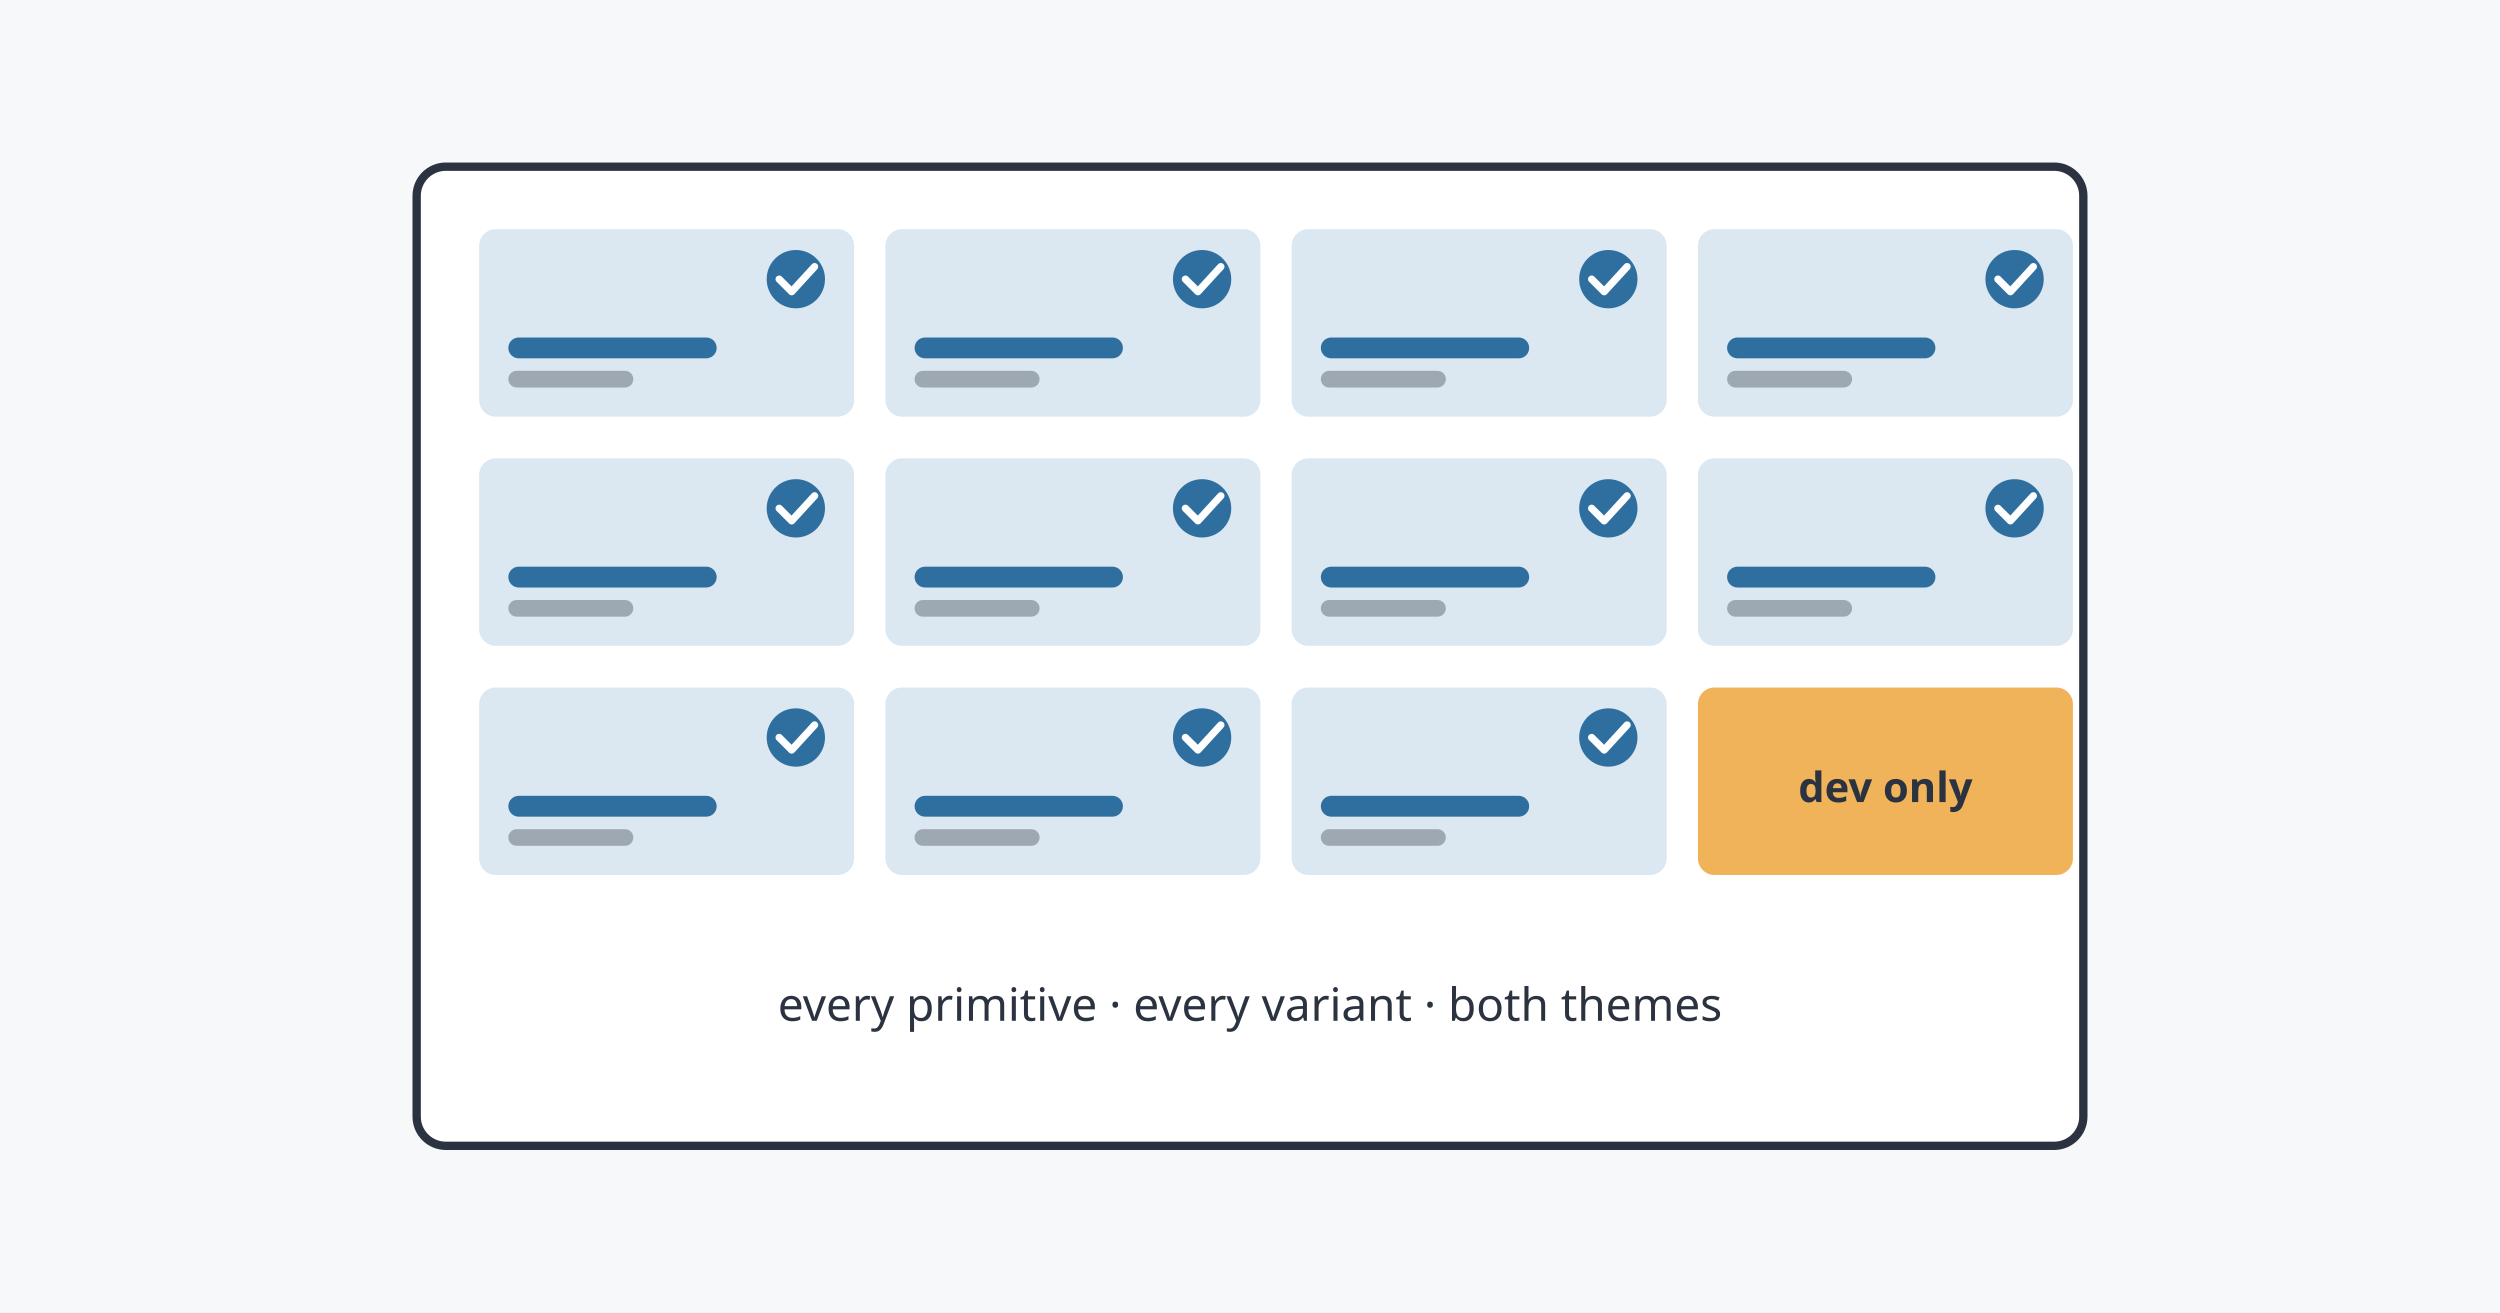
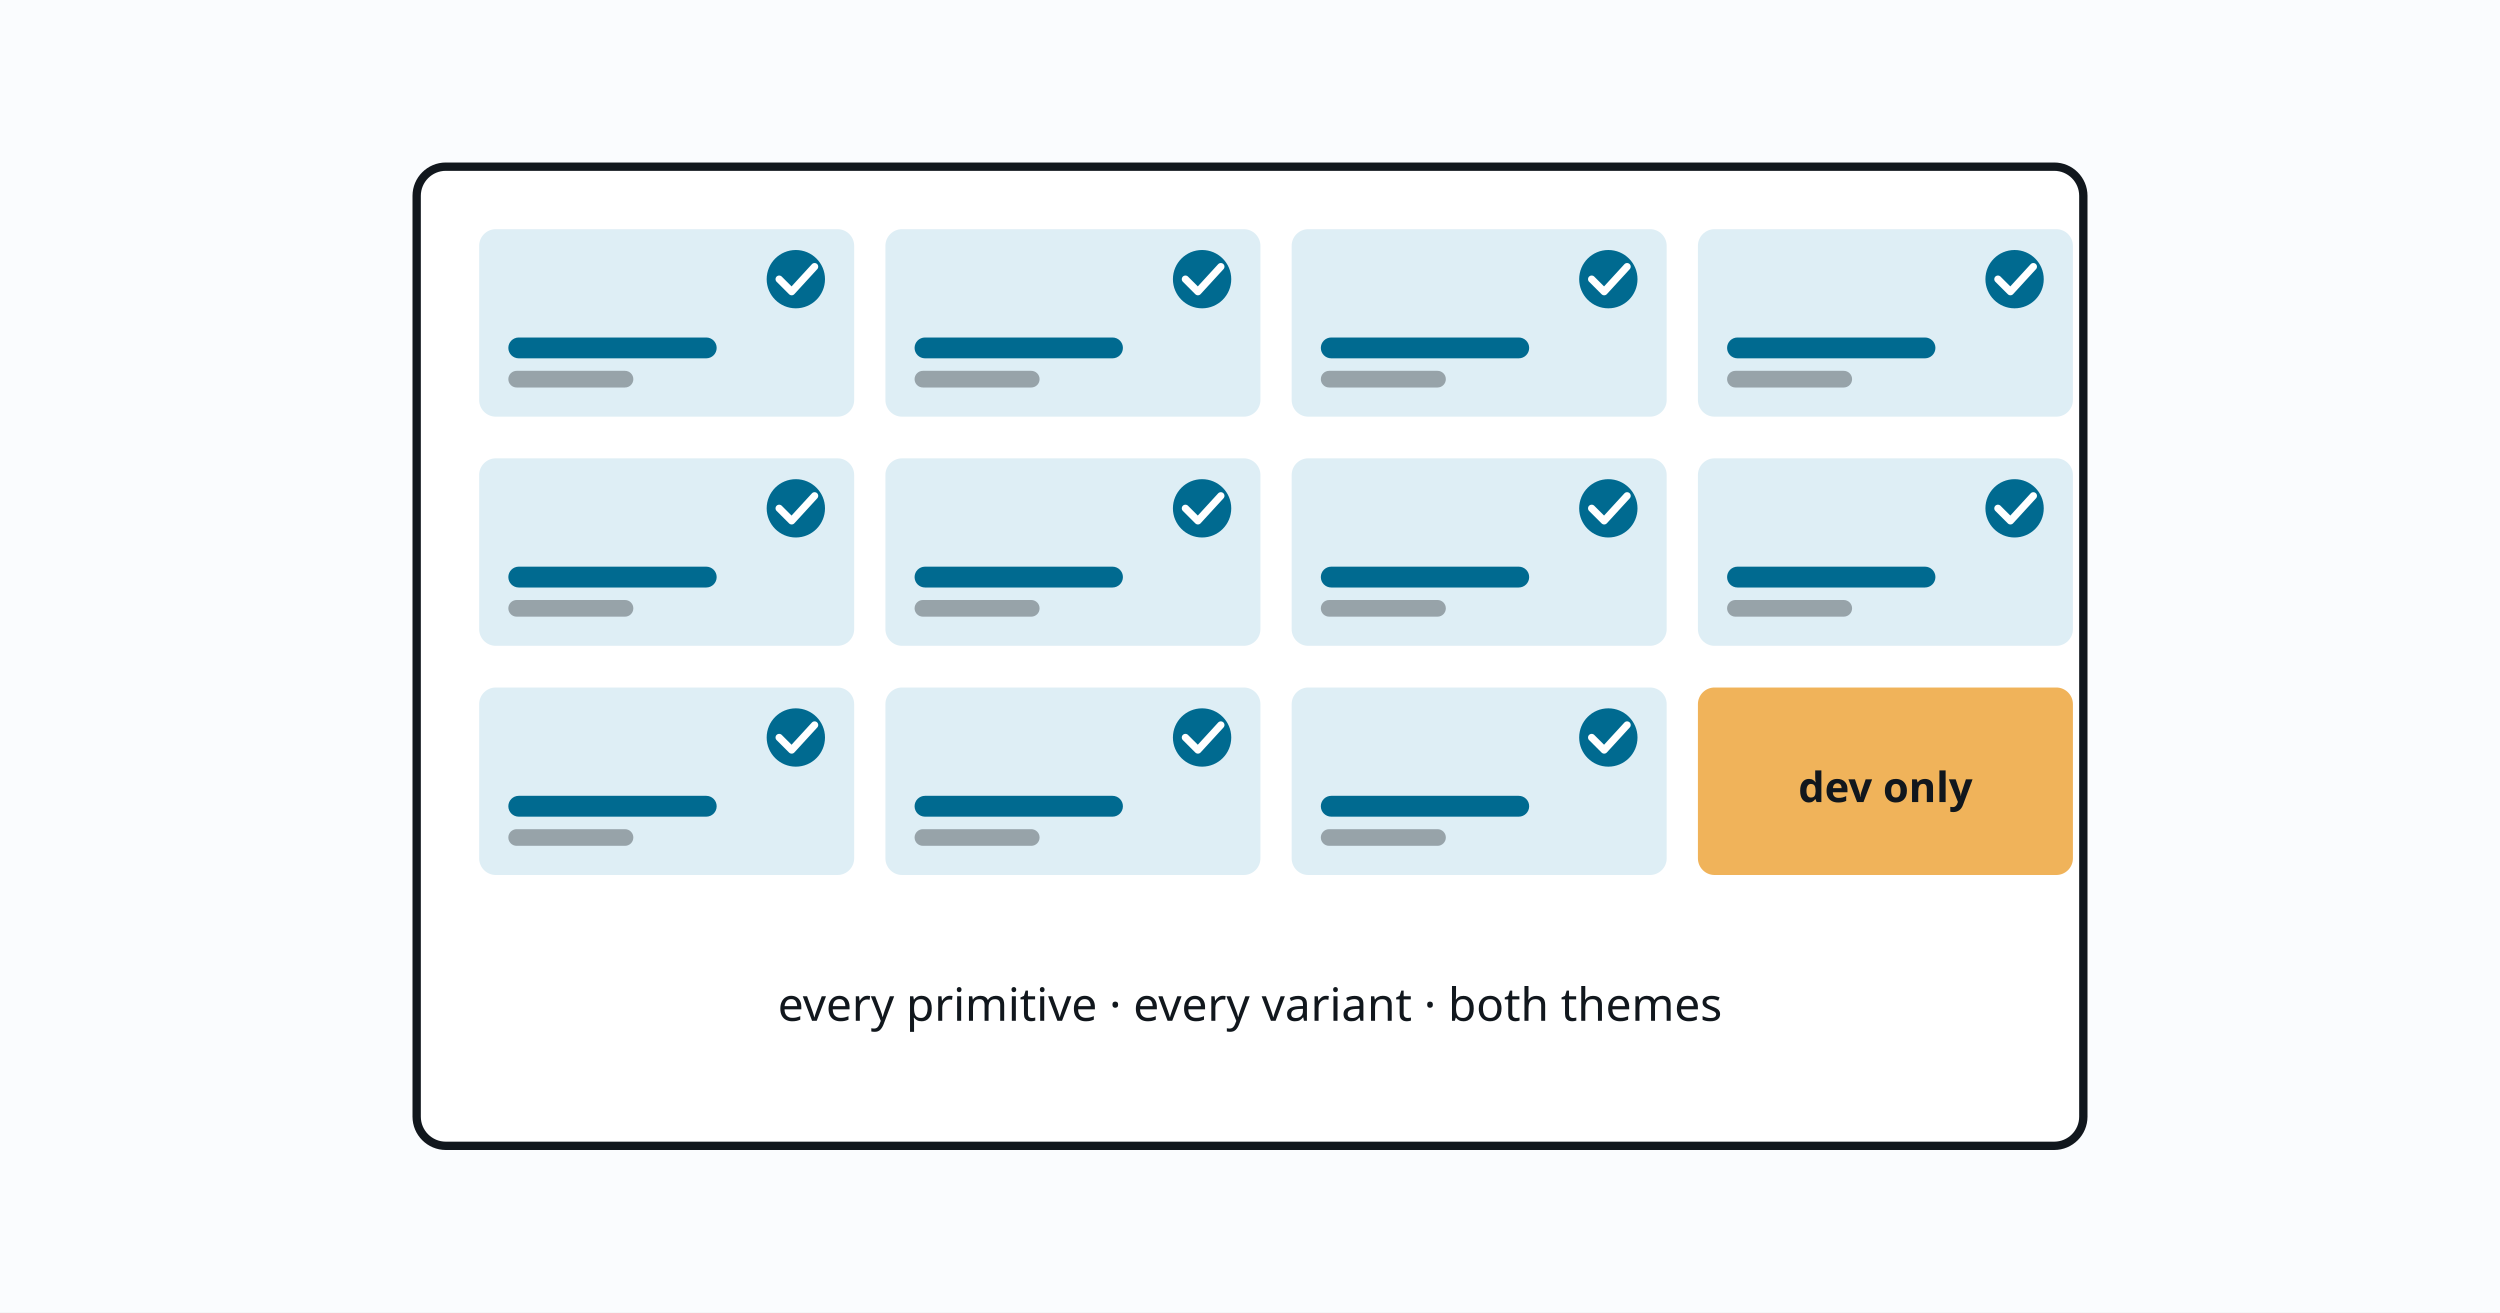
<svg xmlns="http://www.w3.org/2000/svg" viewBox="0 0 1200 630" width="1200" height="630">
-   <rect width="1200" height="630" fill="#f7f8fa" />
-   <rect x="200" y="80" width="800" height="470" rx="14" fill="#ffffff" stroke="#2b3340" stroke-width="4" />
+   <rect width="1200" height="630" fill="#fafcfe" />
+   <rect x="200" y="80" width="800" height="470" rx="14" fill="#ffffff" stroke="#11171d" stroke-width="4" />
  <defs>
    <g id="tile">
-       <rect width="180" height="90" rx="8" fill="#dbe7f1" />
-       <circle cx="152" cy="24" r="14" fill="#2f6f9f" />
+       <rect width="180" height="90" rx="8" fill="#deeef5" />
+       <circle cx="152" cy="24" r="14" fill="#006a90" />
      <path d="M144 24 L150 30 L161 18" stroke="#ffffff" stroke-width="3.5" fill="none" stroke-linecap="round" stroke-linejoin="round" />
-       <rect x="14" y="52" width="100" height="10" rx="5" fill="#2f6f9f" />
-       <rect x="14" y="68" width="60" height="8" rx="4" fill="#2b3340" opacity="0.35" />
+       <rect x="14" y="52" width="100" height="10" rx="5" fill="#006a90" />
+       <rect x="14" y="68" width="60" height="8" rx="4" fill="#11171d" opacity="0.35" />
    </g>
  </defs>
  <g>
    <use href="#tile" x="230" y="110" />
    <use href="#tile" x="425" y="110" />
    <use href="#tile" x="620" y="110" />
    <use href="#tile" x="815" y="110" />
    <use href="#tile" x="230" y="220" />
    <use href="#tile" x="425" y="220" />
    <use href="#tile" x="620" y="220" />
    <use href="#tile" x="815" y="220" />
    <use href="#tile" x="230" y="330" />
    <use href="#tile" x="425" y="330" />
    <use href="#tile" x="620" y="330" />
  </g>
  <rect x="815" y="330" width="180" height="90" rx="8" fill="#f0b35a" />
-   <text x="905" y="385" font-family="IBM Plex Sans" font-size="20" font-weight="700" fill="#2b3340" text-anchor="middle">dev only</text>
-   <text x="600" y="490" font-family="IBM Plex Sans" font-size="22" fill="#2b3340" text-anchor="middle">every primitive · every variant · both themes</text>
+   <text x="905" y="385" font-family="IBM Plex Sans" font-size="20" font-weight="700" fill="#11171d" text-anchor="middle">dev only</text>
+   <text x="600" y="490" font-family="IBM Plex Sans" font-size="22" fill="#11171d" text-anchor="middle">every primitive · every variant · both themes</text>
</svg>
